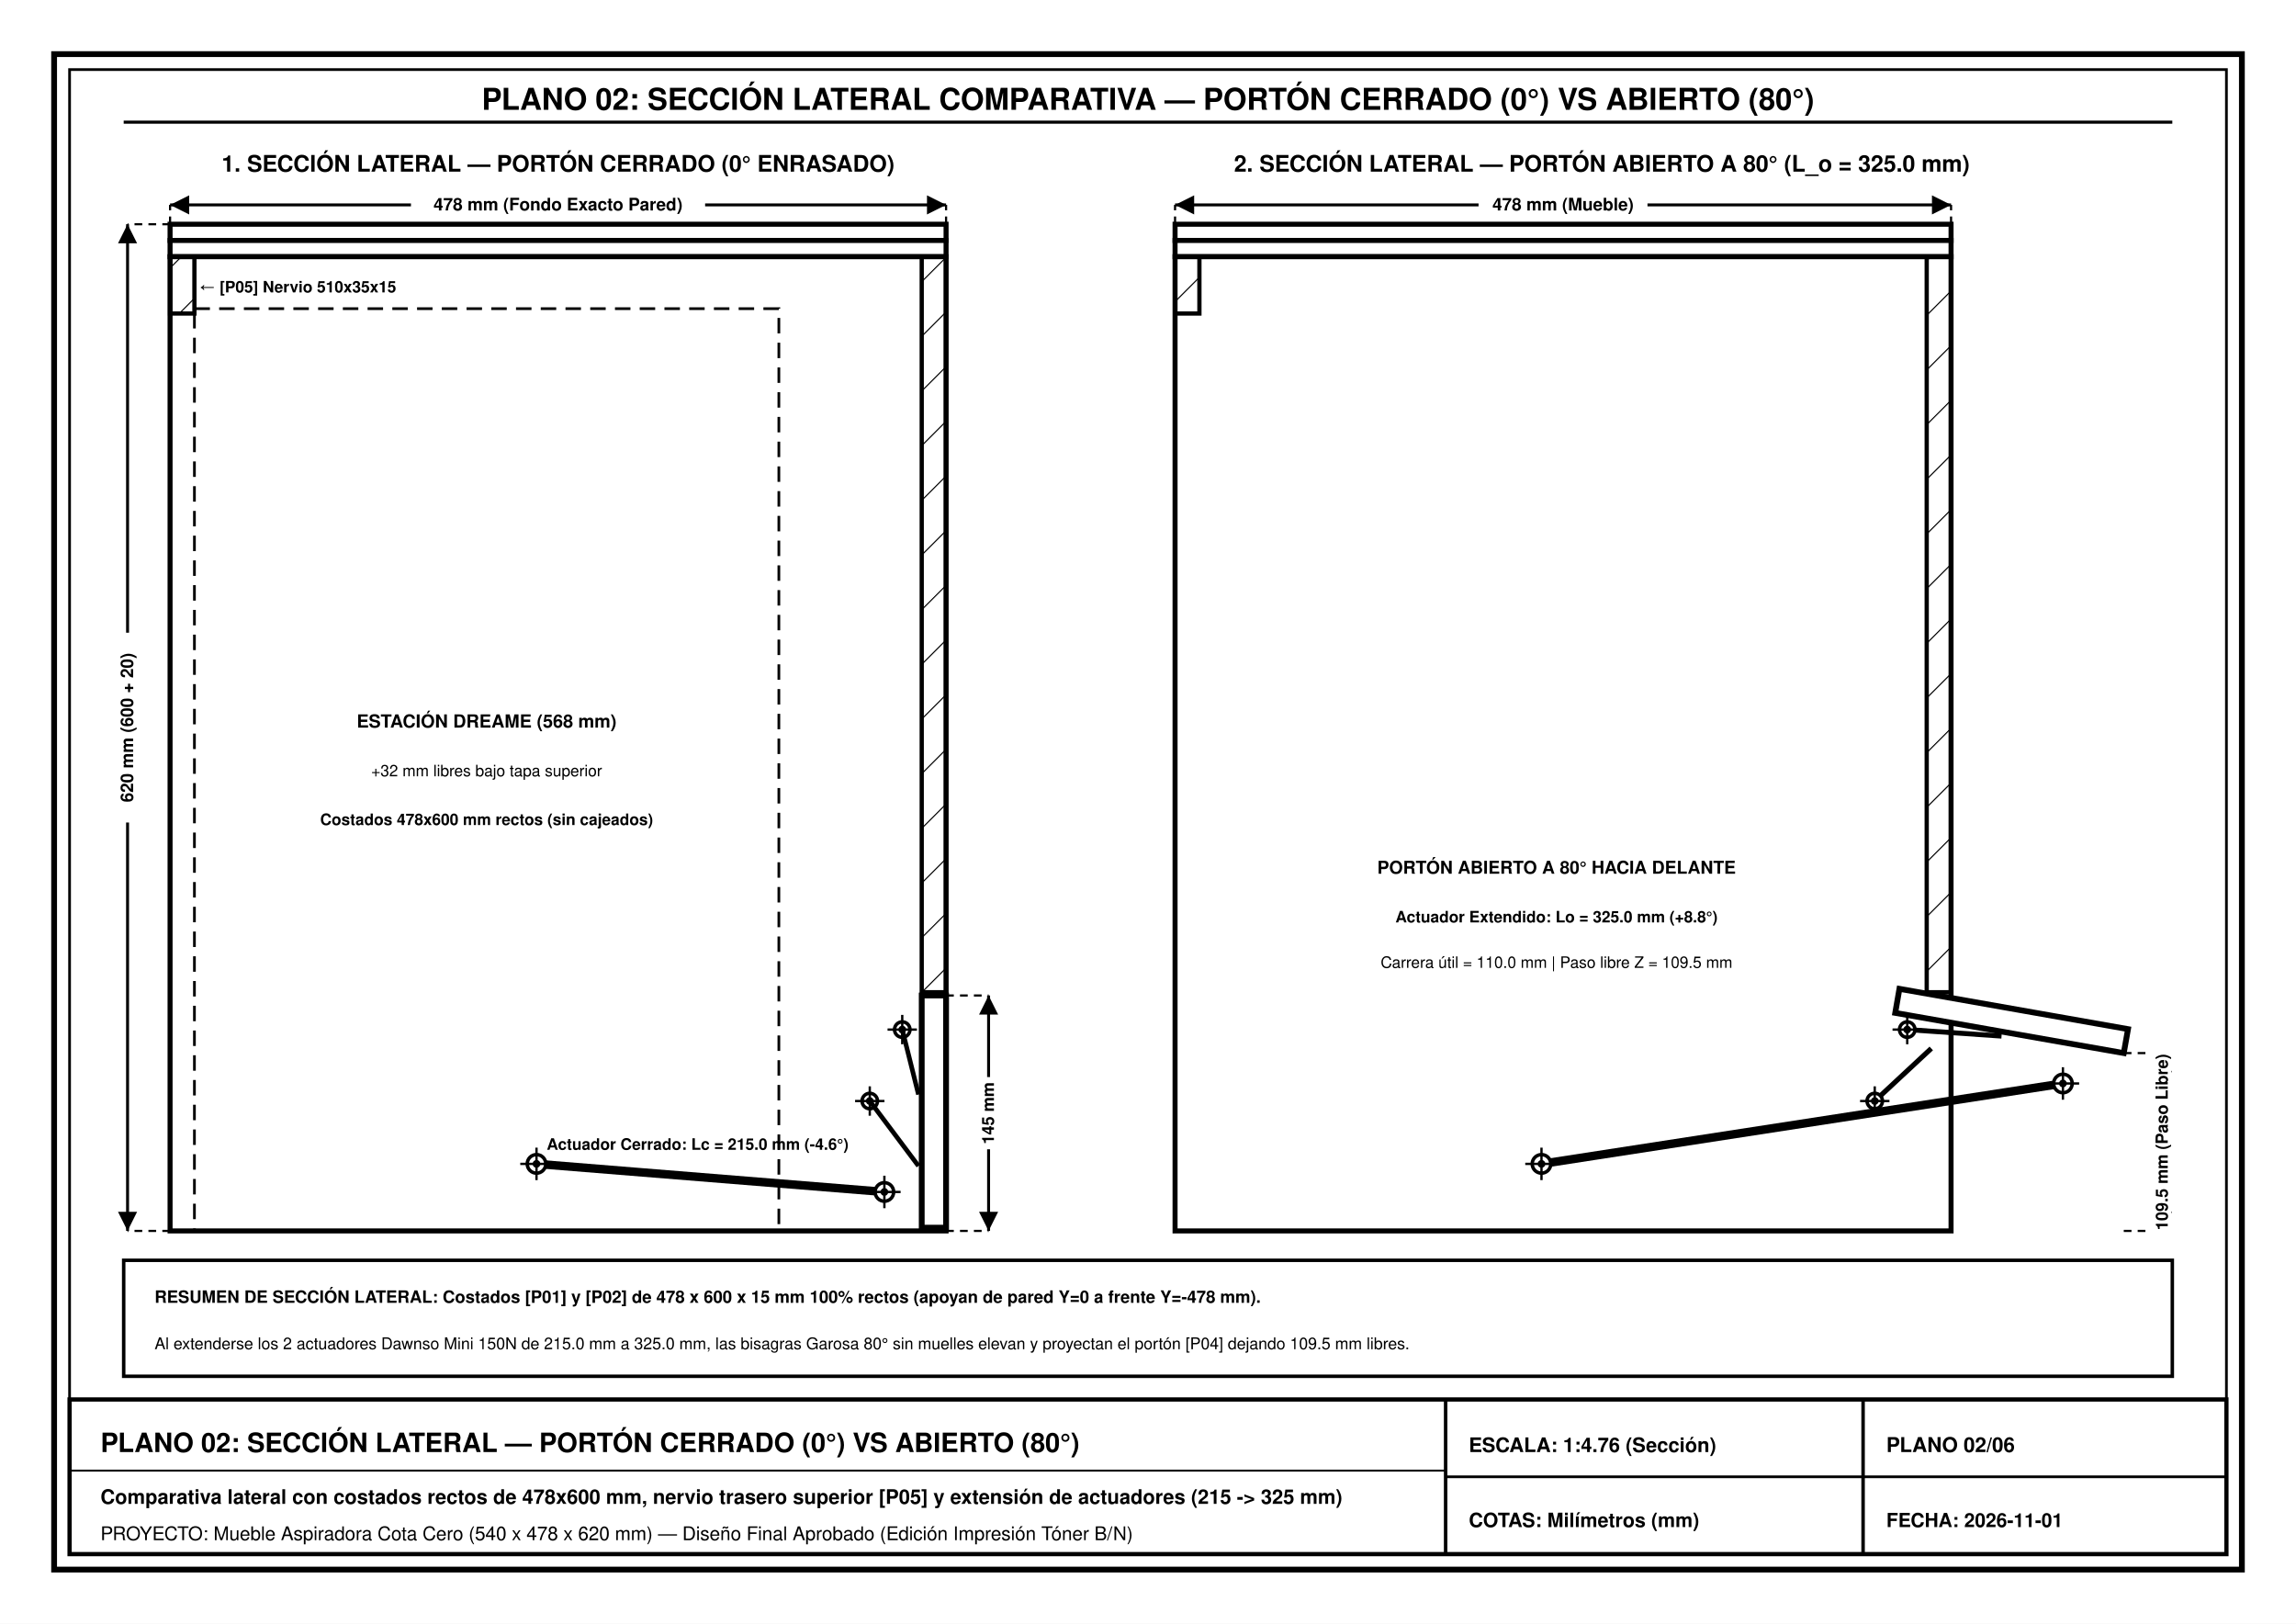
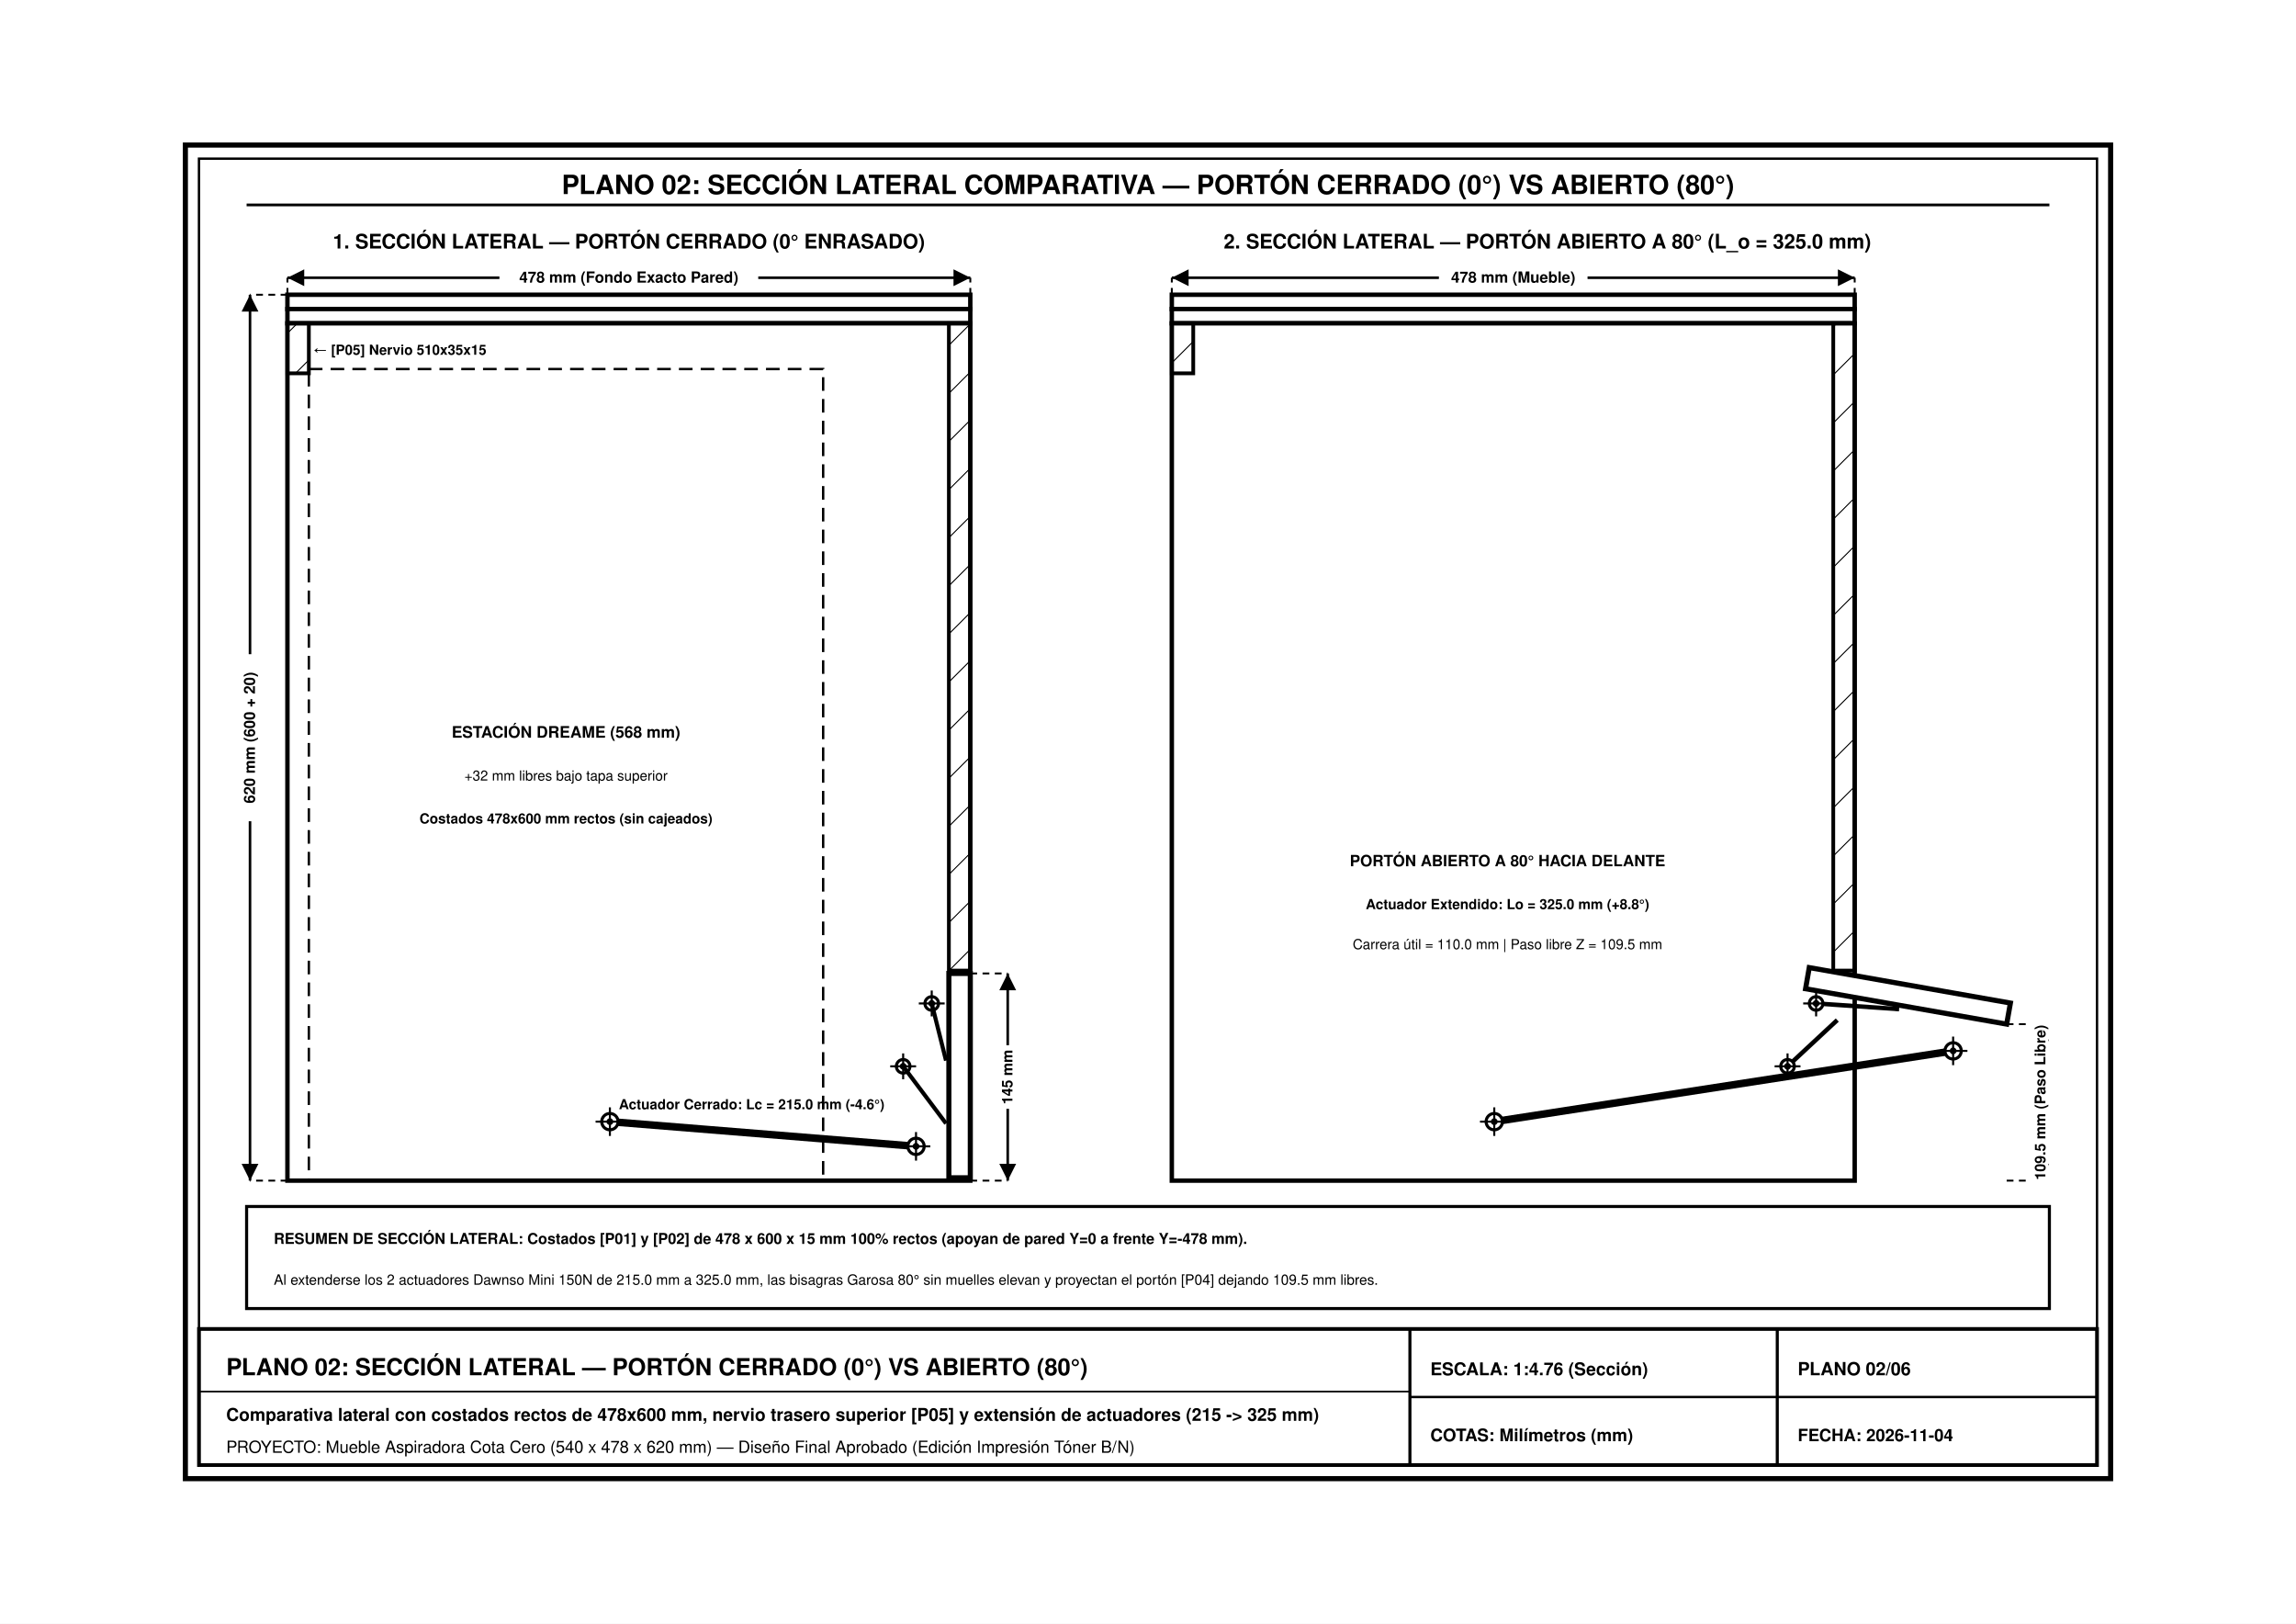
<svg xmlns="http://www.w3.org/2000/svg" width="297mm" height="210mm" viewBox="0 0 297 210">
  <defs>
    <marker id="arrowS" markerWidth="6.5" markerHeight="6.5" refX="0" refY="3.25" orient="auto">
      <path d="M 6.5,0 L 0,3.25 L 6.5,6.5 z" fill="#000000" />
    </marker>
    <marker id="arrowE" markerWidth="6.5" markerHeight="6.5" refX="6.5" refY="3.25" orient="auto">
      <path d="M 0,0 L 6.5,3.25 L 0,6.5 z" fill="#000000" />
    </marker>
    <pattern id="wasteHatch" width="5" height="5" patternTransform="rotate(45 0 0)" patternUnits="userSpaceOnUse">
      <line x1="0" y1="0" x2="0" y2="5" stroke="#000000" stroke-width="0.28" />
    </pattern>
    <pattern id="notchHatch" width="3.2" height="3.2" patternTransform="rotate(-45 0 0)" patternUnits="userSpaceOnUse">
      <line x1="0" y1="0" x2="0" y2="3.2" stroke="#000000" stroke-width="0.32" />
    </pattern>
  </defs>
  <rect x="0" y="0" width="297" height="210" fill="#ffffff" />
-   <rect x="7" y="7" width="283" height="196" fill="none" stroke="#000000" stroke-width="0.75" />
-   <rect x="9" y="9" width="279" height="192" fill="none" stroke="#000000" stroke-width="0.35" />
-   <text x="148.5" y="14.2" text-anchor="middle" font-family="Helvetica, Arial, sans-serif" font-size="3.9" font-weight="bold" fill="#000000">
+   <g id="printer_margin_wrap" transform="translate(148.5, 105.0) scale(0.88) translate(-148.5, -105.0)">
+     <rect x="7" y="7" width="283" height="196" fill="none" stroke="#000000" stroke-width="0.75" />
+     <rect x="9" y="9" width="279" height="192" fill="none" stroke="#000000" stroke-width="0.35" />
+     <text x="148.5" y="14.2" text-anchor="middle" font-family="Helvetica, Arial, sans-serif" font-size="3.9" font-weight="bold" fill="#000000">
    PLANO 02: SECCIÓN LATERAL COMPARATIVA — PORTÓN CERRADO (0°) VS ABIERTO (80°)
  </text>
-   <line x1="16" y1="15.8" x2="281" y2="15.8" stroke="#000000" stroke-width="0.4" />
-   <text x="72.19" y="22.20" text-anchor="middle" font-family="Helvetica, Arial, sans-serif" font-size="2.95" font-weight="bold" fill="#000000">
+     <line x1="16" y1="15.8" x2="281" y2="15.8" stroke="#000000" stroke-width="0.4" />
+     <text x="72.19" y="22.20" text-anchor="middle" font-family="Helvetica, Arial, sans-serif" font-size="2.95" font-weight="bold" fill="#000000">
    1. SECCIÓN LATERAL — PORTÓN CERRADO (0° ENRASADO)
  </text>
-   <rect x="22.00" y="29.00" width="100.38" height="2.10" fill="#ffffff" stroke="#000000" stroke-width="0.65" />
-   <rect x="22.00" y="31.10" width="100.38" height="2.10" fill="#ffffff" stroke="#000000" stroke-width="0.65" />
-   <rect x="22.00" y="33.20" width="100.38" height="126.00" fill="#ffffff" stroke="#000000" stroke-width="0.65" />
-   <rect x="22.00" y="33.20" width="3.15" height="7.35" fill="url(#wasteHatch)" stroke="#000000" stroke-width="0.55" />
-   <text x="25.78" y="37.82" font-family="Helvetica, Arial, sans-serif" font-size="2.05" font-weight="bold" fill="#000000">← [P05] Nervio 510x35x15</text>
-   <rect x="119.23" y="33.20" width="3.15" height="95.13" fill="url(#wasteHatch)" stroke="#000000" stroke-width="0.55" />
-   <rect x="119.23" y="128.75" width="3.15" height="30.03" fill="#ffffff" stroke="#000000" stroke-width="0.75" />
-   <rect x="25.15" y="39.92" width="75.60" height="119.28" fill="none" stroke="#000000" stroke-width="0.35" stroke-dasharray="2.0,1.2" />
-   <text x="62.95" y="94.10" text-anchor="middle" font-family="Helvetica, Arial, sans-serif" font-size="2.35" font-weight="bold" fill="#000000">ESTACIÓN DREAME (568 mm)</text>
-   <text x="62.95" y="100.40" text-anchor="middle" font-family="Helvetica, Arial, sans-serif" font-size="2.05" fill="#000000">+32 mm libres bajo tapa superior</text>
-   <text x="62.95" y="106.70" text-anchor="middle" font-family="Helvetica, Arial, sans-serif" font-size="2.05" font-weight="bold" fill="#000000">Costados 478x600 mm rectos (sin cajeados)</text>
-   <line x1="69.40" y1="150.53" x2="114.40" y2="154.16" stroke="#000000" stroke-width="1.1" />
-   <circle cx="69.40" cy="150.53" r="1.20" fill="#ffffff" stroke="#000000" stroke-width="0.45" />
-   <circle cx="69.40" cy="150.53" r="0.5" fill="#000000" />
-   <line x1="67.30" y1="150.53" x2="71.50" y2="150.53" stroke="#000000" stroke-width="0.3" />
-   <line x1="69.40" y1="148.43" x2="69.40" y2="152.63" stroke="#000000" stroke-width="0.3" />
-   <circle cx="114.40" cy="154.16" r="1.20" fill="#ffffff" stroke="#000000" stroke-width="0.45" />
-   <circle cx="114.40" cy="154.16" r="0.5" fill="#000000" />
-   <line x1="112.30" y1="154.16" x2="116.50" y2="154.16" stroke="#000000" stroke-width="0.3" />
-   <line x1="114.40" y1="152.06" x2="114.40" y2="156.26" stroke="#000000" stroke-width="0.3" />
-   <circle cx="116.71" cy="133.16" r="1.00" fill="#ffffff" stroke="#000000" stroke-width="0.45" />
-   <circle cx="116.71" cy="133.16" r="0.5" fill="#000000" />
-   <line x1="114.81" y1="133.16" x2="118.61" y2="133.16" stroke="#000000" stroke-width="0.3" />
-   <line x1="116.71" y1="131.26" x2="116.71" y2="135.06" stroke="#000000" stroke-width="0.3" />
-   <circle cx="112.51" cy="142.40" r="1.00" fill="#ffffff" stroke="#000000" stroke-width="0.45" />
-   <circle cx="112.51" cy="142.40" r="0.5" fill="#000000" />
-   <line x1="110.61" y1="142.40" x2="114.41" y2="142.40" stroke="#000000" stroke-width="0.3" />
-   <line x1="112.51" y1="140.50" x2="112.51" y2="144.30" stroke="#000000" stroke-width="0.3" />
-   <line x1="116.71" y1="133.16" x2="118.81" y2="141.56" stroke="#000000" stroke-width="0.6" />
-   <line x1="112.51" y1="142.40" x2="118.81" y2="150.80" stroke="#000000" stroke-width="0.6" />
-   <text x="90.25" y="148.70" text-anchor="middle" font-family="Helvetica, Arial, sans-serif" font-size="2.05" font-weight="bold" fill="#000000">Actuador Cerrado: Lc = 215.0 mm (-4.6°)</text>
-   <line x1="22.00" y1="29.00" x2="22.00" y2="26.50" stroke="#000000" stroke-width="0.28" stroke-dasharray="1.0,0.8" />
-   <line x1="122.38" y1="29.00" x2="122.38" y2="26.50" stroke="#000000" stroke-width="0.28" stroke-dasharray="1.0,0.8" />
-   <line x1="22.00" y1="26.50" x2="122.38" y2="26.50" stroke="#000000" stroke-width="0.38" marker-start="url(#arrowS)" marker-end="url(#arrowE)" />
-   <rect x="53.16" y="24.87" width="38.05" height="2.81" fill="#ffffff" />
-   <text x="72.19" y="27.22" text-anchor="middle" font-family="Helvetica, Arial, sans-serif" font-size="2.25" font-weight="bold" fill="#000000">478 mm (Fondo Exacto Pared)</text>
-   <line x1="22.00" y1="29.00" x2="16.50" y2="29.00" stroke="#000000" stroke-width="0.28" stroke-dasharray="1.0,0.8" />
-   <line x1="22.00" y1="159.20" x2="16.50" y2="159.20" stroke="#000000" stroke-width="0.28" stroke-dasharray="1.0,0.8" />
-   <line x1="16.50" y1="29.00" x2="16.50" y2="159.20" stroke="#000000" stroke-width="0.38" marker-start="url(#arrowS)" marker-end="url(#arrowE)" />
-   <g transform="translate(16.50, 94.10) rotate(-90)">
-     <rect x="-12.28" y="-1.63" width="24.55" height="2.81" fill="#ffffff" />
-     <text x="0" y="0.72" text-anchor="middle" font-family="Helvetica, Arial, sans-serif" font-size="2.25" font-weight="bold" fill="#000000">620 mm (600 + 20)</text>
-   </g>
-   <line x1="122.38" y1="128.75" x2="127.88" y2="128.75" stroke="#000000" stroke-width="0.28" stroke-dasharray="1.0,0.8" />
-   <line x1="122.38" y1="159.20" x2="127.88" y2="159.20" stroke="#000000" stroke-width="0.28" stroke-dasharray="1.0,0.8" />
-   <line x1="127.88" y1="128.75" x2="127.88" y2="159.20" stroke="#000000" stroke-width="0.38" marker-start="url(#arrowS)" marker-end="url(#arrowE)" />
-   <g transform="translate(127.88, 143.97) rotate(-90)">
-     <rect x="-4.67" y="-1.56" width="9.34" height="2.69" fill="#ffffff" />
-     <text x="0" y="0.69" text-anchor="middle" font-family="Helvetica, Arial, sans-serif" font-size="2.15" font-weight="bold" fill="#000000">145 mm</text>
-   </g>
-   <text x="207.21" y="22.20" text-anchor="middle" font-family="Helvetica, Arial, sans-serif" font-size="2.95" font-weight="bold" fill="#000000">
+     <rect x="22.00" y="29.00" width="100.38" height="2.10" fill="#ffffff" stroke="#000000" stroke-width="0.65" />
+     <rect x="22.00" y="31.10" width="100.38" height="2.10" fill="#ffffff" stroke="#000000" stroke-width="0.65" />
+     <rect x="22.00" y="33.20" width="100.38" height="126.00" fill="#ffffff" stroke="#000000" stroke-width="0.65" />
+     <rect x="22.00" y="33.20" width="3.15" height="7.35" fill="url(#wasteHatch)" stroke="#000000" stroke-width="0.55" />
+     <text x="25.78" y="37.82" font-family="Helvetica, Arial, sans-serif" font-size="2.05" font-weight="bold" fill="#000000">← [P05] Nervio 510x35x15</text>
+     <rect x="119.23" y="33.20" width="3.15" height="95.13" fill="url(#wasteHatch)" stroke="#000000" stroke-width="0.55" />
+     <rect x="119.23" y="128.75" width="3.15" height="30.03" fill="#ffffff" stroke="#000000" stroke-width="0.75" />
+     <rect x="25.15" y="39.92" width="75.60" height="119.28" fill="none" stroke="#000000" stroke-width="0.35" stroke-dasharray="2.0,1.2" />
+     <text x="62.95" y="94.10" text-anchor="middle" font-family="Helvetica, Arial, sans-serif" font-size="2.35" font-weight="bold" fill="#000000">ESTACIÓN DREAME (568 mm)</text>
+     <text x="62.95" y="100.40" text-anchor="middle" font-family="Helvetica, Arial, sans-serif" font-size="2.05" fill="#000000">+32 mm libres bajo tapa superior</text>
+     <text x="62.95" y="106.70" text-anchor="middle" font-family="Helvetica, Arial, sans-serif" font-size="2.05" font-weight="bold" fill="#000000">Costados 478x600 mm rectos (sin cajeados)</text>
+     <line x1="69.40" y1="150.53" x2="114.40" y2="154.16" stroke="#000000" stroke-width="1.1" />
+     <circle cx="69.40" cy="150.53" r="1.20" fill="#ffffff" stroke="#000000" stroke-width="0.45" />
+     <circle cx="69.40" cy="150.53" r="0.5" fill="#000000" />
+     <line x1="67.30" y1="150.53" x2="71.50" y2="150.53" stroke="#000000" stroke-width="0.3" />
+     <line x1="69.40" y1="148.43" x2="69.40" y2="152.63" stroke="#000000" stroke-width="0.3" />
+     <circle cx="114.40" cy="154.16" r="1.20" fill="#ffffff" stroke="#000000" stroke-width="0.45" />
+     <circle cx="114.40" cy="154.16" r="0.5" fill="#000000" />
+     <line x1="112.30" y1="154.16" x2="116.50" y2="154.16" stroke="#000000" stroke-width="0.3" />
+     <line x1="114.40" y1="152.06" x2="114.40" y2="156.26" stroke="#000000" stroke-width="0.3" />
+     <circle cx="116.71" cy="133.16" r="1.00" fill="#ffffff" stroke="#000000" stroke-width="0.45" />
+     <circle cx="116.71" cy="133.16" r="0.5" fill="#000000" />
+     <line x1="114.81" y1="133.16" x2="118.61" y2="133.16" stroke="#000000" stroke-width="0.3" />
+     <line x1="116.71" y1="131.26" x2="116.71" y2="135.06" stroke="#000000" stroke-width="0.3" />
+     <circle cx="112.51" cy="142.40" r="1.00" fill="#ffffff" stroke="#000000" stroke-width="0.45" />
+     <circle cx="112.51" cy="142.40" r="0.5" fill="#000000" />
+     <line x1="110.61" y1="142.40" x2="114.41" y2="142.40" stroke="#000000" stroke-width="0.3" />
+     <line x1="112.51" y1="140.50" x2="112.51" y2="144.30" stroke="#000000" stroke-width="0.3" />
+     <line x1="116.71" y1="133.16" x2="118.81" y2="141.56" stroke="#000000" stroke-width="0.6" />
+     <line x1="112.51" y1="142.40" x2="118.81" y2="150.80" stroke="#000000" stroke-width="0.6" />
+     <text x="90.25" y="148.70" text-anchor="middle" font-family="Helvetica, Arial, sans-serif" font-size="2.05" font-weight="bold" fill="#000000">Actuador Cerrado: Lc = 215.0 mm (-4.6°)</text>
+     <line x1="22.00" y1="29.00" x2="22.00" y2="26.50" stroke="#000000" stroke-width="0.28" stroke-dasharray="1.0,0.8" />
+     <line x1="122.38" y1="29.00" x2="122.38" y2="26.50" stroke="#000000" stroke-width="0.28" stroke-dasharray="1.0,0.8" />
+     <line x1="22.00" y1="26.50" x2="122.38" y2="26.50" stroke="#000000" stroke-width="0.38" marker-start="url(#arrowS)" marker-end="url(#arrowE)" />
+     <rect x="53.16" y="24.87" width="38.05" height="2.81" fill="#ffffff" />
+     <text x="72.19" y="27.22" text-anchor="middle" font-family="Helvetica, Arial, sans-serif" font-size="2.25" font-weight="bold" fill="#000000">478 mm (Fondo Exacto Pared)</text>
+     <line x1="22.00" y1="29.00" x2="16.50" y2="29.00" stroke="#000000" stroke-width="0.28" stroke-dasharray="1.0,0.8" />
+     <line x1="22.00" y1="159.20" x2="16.50" y2="159.20" stroke="#000000" stroke-width="0.28" stroke-dasharray="1.0,0.8" />
+     <line x1="16.50" y1="29.00" x2="16.50" y2="159.20" stroke="#000000" stroke-width="0.38" marker-start="url(#arrowS)" marker-end="url(#arrowE)" />
+     <g transform="translate(16.50, 94.10) rotate(-90)">
+       <rect x="-12.28" y="-1.63" width="24.55" height="2.81" fill="#ffffff" />
+       <text x="0" y="0.72" text-anchor="middle" font-family="Helvetica, Arial, sans-serif" font-size="2.25" font-weight="bold" fill="#000000">620 mm (600 + 20)</text>
+     </g>
+     <line x1="122.38" y1="128.75" x2="127.88" y2="128.75" stroke="#000000" stroke-width="0.28" stroke-dasharray="1.0,0.8" />
+     <line x1="122.38" y1="159.20" x2="127.88" y2="159.20" stroke="#000000" stroke-width="0.28" stroke-dasharray="1.0,0.8" />
+     <line x1="127.88" y1="128.75" x2="127.88" y2="159.20" stroke="#000000" stroke-width="0.38" marker-start="url(#arrowS)" marker-end="url(#arrowE)" />
+     <g transform="translate(127.88, 143.97) rotate(-90)">
+       <rect x="-4.67" y="-1.56" width="9.34" height="2.69" fill="#ffffff" />
+       <text x="0" y="0.69" text-anchor="middle" font-family="Helvetica, Arial, sans-serif" font-size="2.15" font-weight="bold" fill="#000000">145 mm</text>
+     </g>
+     <text x="207.21" y="22.20" text-anchor="middle" font-family="Helvetica, Arial, sans-serif" font-size="2.95" font-weight="bold" fill="#000000">
    2. SECCIÓN LATERAL — PORTÓN ABIERTO A 80° (L_o = 325.0 mm)
  </text>
-   <rect x="152.00" y="29.00" width="100.38" height="2.10" fill="#ffffff" stroke="#000000" stroke-width="0.65" />
-   <rect x="152.00" y="31.10" width="100.38" height="2.10" fill="#ffffff" stroke="#000000" stroke-width="0.65" />
-   <rect x="152.00" y="33.20" width="100.38" height="126.00" fill="#ffffff" stroke="#000000" stroke-width="0.65" />
-   <rect x="152.00" y="33.20" width="3.15" height="7.35" fill="url(#wasteHatch)" stroke="#000000" stroke-width="0.55" />
-   <rect x="249.23" y="33.20" width="3.15" height="95.13" fill="url(#wasteHatch)" stroke="#000000" stroke-width="0.55" />
-   <polygon points="274.72,136.20 245.16,131.00 245.70,127.89 275.27,133.10" fill="#ffffff" stroke="#000000" stroke-width="0.75" />
-   <line x1="199.40" y1="150.53" x2="266.85" y2="140.13" stroke="#000000" stroke-width="1.1" />
-   <line x1="246.71" y1="133.16" x2="258.91" y2="134.00" stroke="#000000" stroke-width="0.65" />
-   <line x1="242.51" y1="142.40" x2="249.82" y2="135.60" stroke="#000000" stroke-width="0.65" />
-   <circle cx="199.40" cy="150.53" r="1.20" fill="#ffffff" stroke="#000000" stroke-width="0.45" />
-   <circle cx="199.40" cy="150.53" r="0.5" fill="#000000" />
-   <line x1="197.30" y1="150.53" x2="201.50" y2="150.53" stroke="#000000" stroke-width="0.3" />
-   <line x1="199.40" y1="148.43" x2="199.40" y2="152.63" stroke="#000000" stroke-width="0.3" />
-   <circle cx="266.85" cy="140.13" r="1.20" fill="#ffffff" stroke="#000000" stroke-width="0.45" />
-   <circle cx="266.85" cy="140.13" r="0.5" fill="#000000" />
-   <line x1="264.75" y1="140.13" x2="268.95" y2="140.13" stroke="#000000" stroke-width="0.3" />
-   <line x1="266.85" y1="138.03" x2="266.85" y2="142.23" stroke="#000000" stroke-width="0.3" />
-   <circle cx="246.71" cy="133.16" r="1.00" fill="#ffffff" stroke="#000000" stroke-width="0.45" />
-   <circle cx="246.71" cy="133.16" r="0.5" fill="#000000" />
-   <line x1="244.81" y1="133.16" x2="248.61" y2="133.16" stroke="#000000" stroke-width="0.3" />
-   <line x1="246.71" y1="131.26" x2="246.71" y2="135.06" stroke="#000000" stroke-width="0.3" />
-   <circle cx="242.51" cy="142.40" r="1.00" fill="#ffffff" stroke="#000000" stroke-width="0.45" />
-   <circle cx="242.51" cy="142.40" r="0.5" fill="#000000" />
-   <line x1="240.61" y1="142.40" x2="244.41" y2="142.40" stroke="#000000" stroke-width="0.3" />
-   <line x1="242.51" y1="140.50" x2="242.51" y2="144.30" stroke="#000000" stroke-width="0.3" />
-   <text x="201.35" y="113.00" text-anchor="middle" font-family="Helvetica, Arial, sans-serif" font-size="2.3" font-weight="bold" fill="#000000">PORTÓN ABIERTO A 80° HACIA DELANTE</text>
-   <text x="201.35" y="119.30" text-anchor="middle" font-family="Helvetica, Arial, sans-serif" font-size="2.05" font-weight="bold" fill="#000000">Actuador Extendido: Lo = 325.0 mm (+8.8°)</text>
-   <text x="201.35" y="125.18" text-anchor="middle" font-family="Helvetica, Arial, sans-serif" font-size="2.05" fill="#000000">Carrera útil = 110.0 mm | Paso libre Z = 109.5 mm</text>
-   <line x1="152.00" y1="29.00" x2="152.00" y2="26.50" stroke="#000000" stroke-width="0.28" stroke-dasharray="1.0,0.8" />
-   <line x1="252.38" y1="29.00" x2="252.38" y2="26.50" stroke="#000000" stroke-width="0.28" stroke-dasharray="1.0,0.8" />
-   <line x1="152.00" y1="26.50" x2="252.38" y2="26.50" stroke="#000000" stroke-width="0.38" marker-start="url(#arrowS)" marker-end="url(#arrowE)" />
-   <rect x="191.26" y="24.87" width="21.85" height="2.81" fill="#ffffff" />
-   <text x="202.19" y="27.22" text-anchor="middle" font-family="Helvetica, Arial, sans-serif" font-size="2.25" font-weight="bold" fill="#000000">478 mm (Mueble)</text>
-   <line x1="274.72" y1="136.20" x2="279.72" y2="136.20" stroke="#000000" stroke-width="0.28" stroke-dasharray="1.0,0.8" />
-   <line x1="274.72" y1="159.20" x2="279.72" y2="159.20" stroke="#000000" stroke-width="0.28" stroke-dasharray="1.0,0.8" />
-   <line x1="279.72" y1="136.20" x2="279.72" y2="159.20" stroke="#000000" stroke-width="0.38" marker-start="url(#arrowS)" marker-end="url(#arrowE)" />
-   <g transform="translate(279.72, 147.70) rotate(-90)">
-     <rect x="-14.35" y="-1.56" width="28.69" height="2.69" fill="#ffffff" />
-     <text x="0" y="0.69" text-anchor="middle" font-family="Helvetica, Arial, sans-serif" font-size="2.15" font-weight="bold" fill="#000000">109.5 mm (Paso Libre)</text>
-   </g>
-   <g transform="translate(16, 163)">
-     <rect x="0" y="0" width="265" height="15" fill="#ffffff" stroke="#000000" stroke-width="0.45" />
-     <text x="4" y="5.5" font-family="Helvetica, Arial, sans-serif" font-size="2.2" font-weight="bold" fill="#000000">
+     <rect x="152.00" y="29.00" width="100.38" height="2.10" fill="#ffffff" stroke="#000000" stroke-width="0.65" />
+     <rect x="152.00" y="31.10" width="100.38" height="2.10" fill="#ffffff" stroke="#000000" stroke-width="0.65" />
+     <rect x="152.00" y="33.20" width="100.38" height="126.00" fill="#ffffff" stroke="#000000" stroke-width="0.65" />
+     <rect x="152.00" y="33.20" width="3.15" height="7.35" fill="url(#wasteHatch)" stroke="#000000" stroke-width="0.55" />
+     <rect x="249.23" y="33.20" width="3.15" height="95.13" fill="url(#wasteHatch)" stroke="#000000" stroke-width="0.55" />
+     <polygon points="274.72,136.20 245.16,131.00 245.70,127.89 275.27,133.10" fill="#ffffff" stroke="#000000" stroke-width="0.75" />
+     <line x1="199.40" y1="150.53" x2="266.85" y2="140.13" stroke="#000000" stroke-width="1.1" />
+     <line x1="246.71" y1="133.16" x2="258.91" y2="134.00" stroke="#000000" stroke-width="0.65" />
+     <line x1="242.51" y1="142.40" x2="249.82" y2="135.60" stroke="#000000" stroke-width="0.65" />
+     <circle cx="199.40" cy="150.53" r="1.20" fill="#ffffff" stroke="#000000" stroke-width="0.45" />
+     <circle cx="199.40" cy="150.53" r="0.5" fill="#000000" />
+     <line x1="197.30" y1="150.53" x2="201.50" y2="150.53" stroke="#000000" stroke-width="0.3" />
+     <line x1="199.40" y1="148.43" x2="199.40" y2="152.63" stroke="#000000" stroke-width="0.3" />
+     <circle cx="266.85" cy="140.13" r="1.20" fill="#ffffff" stroke="#000000" stroke-width="0.45" />
+     <circle cx="266.85" cy="140.13" r="0.5" fill="#000000" />
+     <line x1="264.75" y1="140.13" x2="268.95" y2="140.13" stroke="#000000" stroke-width="0.3" />
+     <line x1="266.85" y1="138.03" x2="266.85" y2="142.23" stroke="#000000" stroke-width="0.3" />
+     <circle cx="246.71" cy="133.16" r="1.00" fill="#ffffff" stroke="#000000" stroke-width="0.45" />
+     <circle cx="246.71" cy="133.16" r="0.5" fill="#000000" />
+     <line x1="244.81" y1="133.16" x2="248.61" y2="133.16" stroke="#000000" stroke-width="0.3" />
+     <line x1="246.71" y1="131.26" x2="246.71" y2="135.06" stroke="#000000" stroke-width="0.3" />
+     <circle cx="242.51" cy="142.40" r="1.00" fill="#ffffff" stroke="#000000" stroke-width="0.45" />
+     <circle cx="242.51" cy="142.40" r="0.5" fill="#000000" />
+     <line x1="240.61" y1="142.40" x2="244.41" y2="142.40" stroke="#000000" stroke-width="0.3" />
+     <line x1="242.51" y1="140.50" x2="242.51" y2="144.30" stroke="#000000" stroke-width="0.3" />
+     <text x="201.35" y="113.00" text-anchor="middle" font-family="Helvetica, Arial, sans-serif" font-size="2.3" font-weight="bold" fill="#000000">PORTÓN ABIERTO A 80° HACIA DELANTE</text>
+     <text x="201.35" y="119.30" text-anchor="middle" font-family="Helvetica, Arial, sans-serif" font-size="2.05" font-weight="bold" fill="#000000">Actuador Extendido: Lo = 325.0 mm (+8.8°)</text>
+     <text x="201.35" y="125.18" text-anchor="middle" font-family="Helvetica, Arial, sans-serif" font-size="2.05" fill="#000000">Carrera útil = 110.0 mm | Paso libre Z = 109.5 mm</text>
+     <line x1="152.00" y1="29.00" x2="152.00" y2="26.50" stroke="#000000" stroke-width="0.28" stroke-dasharray="1.0,0.8" />
+     <line x1="252.38" y1="29.00" x2="252.38" y2="26.50" stroke="#000000" stroke-width="0.28" stroke-dasharray="1.0,0.8" />
+     <line x1="152.00" y1="26.50" x2="252.38" y2="26.50" stroke="#000000" stroke-width="0.38" marker-start="url(#arrowS)" marker-end="url(#arrowE)" />
+     <rect x="191.26" y="24.87" width="21.85" height="2.81" fill="#ffffff" />
+     <text x="202.19" y="27.22" text-anchor="middle" font-family="Helvetica, Arial, sans-serif" font-size="2.25" font-weight="bold" fill="#000000">478 mm (Mueble)</text>
+     <line x1="274.72" y1="136.20" x2="279.72" y2="136.20" stroke="#000000" stroke-width="0.28" stroke-dasharray="1.0,0.8" />
+     <line x1="274.72" y1="159.20" x2="279.72" y2="159.20" stroke="#000000" stroke-width="0.28" stroke-dasharray="1.0,0.8" />
+     <line x1="279.72" y1="136.20" x2="279.72" y2="159.20" stroke="#000000" stroke-width="0.38" marker-start="url(#arrowS)" marker-end="url(#arrowE)" />
+     <g transform="translate(279.72, 147.70) rotate(-90)">
+       <rect x="-14.35" y="-1.56" width="28.69" height="2.69" fill="#ffffff" />
+       <text x="0" y="0.69" text-anchor="middle" font-family="Helvetica, Arial, sans-serif" font-size="2.15" font-weight="bold" fill="#000000">109.5 mm (Paso Libre)</text>
+     </g>
+     <g transform="translate(16, 163)">
+       <rect x="0" y="0" width="265" height="15" fill="#ffffff" stroke="#000000" stroke-width="0.45" />
+       <text x="4" y="5.5" font-family="Helvetica, Arial, sans-serif" font-size="2.2" font-weight="bold" fill="#000000">
      RESUMEN DE SECCIÓN LATERAL: Costados [P01] y [P02] de 478 x 600 x 15 mm 100% rectos (apoyan de pared Y=0 a frente Y=-478 mm).
    </text>
-     <text x="4" y="11.5" font-family="Helvetica, Arial, sans-serif" font-size="2.1" fill="#000000">
+       <text x="4" y="11.5" font-family="Helvetica, Arial, sans-serif" font-size="2.1" fill="#000000">
      Al extenderse los 2 actuadores Dawnso Mini 150N de 215.0 mm a 325.0 mm, las bisagras Garosa 80° sin muelles elevan y proyectan el portón [P04] dejando 109.5 mm libres.
    </text>
-   </g>
-   <g transform="translate(9, 181)">
-     <rect x="0" y="0" width="279" height="20" fill="#ffffff" stroke="#000000" stroke-width="0.55" />
-     <line x1="178" y1="0" x2="178" y2="20" stroke="#000000" stroke-width="0.45" />
-     <line x1="232" y1="0" x2="232" y2="20" stroke="#000000" stroke-width="0.45" />
-     <line x1="178" y1="10" x2="279" y2="10" stroke="#000000" stroke-width="0.35" />
-     <line x1="0" y1="9.2" x2="178" y2="9.2" stroke="#000000" stroke-width="0.25" />
-     <text x="4" y="6.8" font-family="Helvetica, Arial, sans-serif" font-size="3.45" font-weight="bold" fill="#000000">PLANO 02: SECCIÓN LATERAL — PORTÓN CERRADO (0°) VS ABIERTO (80°)</text>
-     <text x="4" y="13.5" font-family="Helvetica, Arial, sans-serif" font-size="2.6" font-weight="bold" fill="#000000">Comparativa lateral con costados rectos de 478x600 mm, nervio trasero superior [P05] y extensión de actuadores (215 -&gt; 325 mm)</text>
-     <text x="4" y="18.2" font-family="Helvetica, Arial, sans-serif" font-size="2.45" fill="#000000">PROYECTO: Mueble Aspiradora Cota Cero (540 x 478 x 620 mm) — Diseño Final Aprobado (Edición Impresión Tóner B/N)</text>
-     <text x="181" y="6.8" font-family="Helvetica, Arial, sans-serif" font-size="2.6" font-weight="bold" fill="#000000">ESCALA: 1:4.76 (Sección)</text>
-     <text x="181" y="16.5" font-family="Helvetica, Arial, sans-serif" font-size="2.55" font-weight="bold" fill="#000000">COTAS: Milímetros (mm)</text>
-     <text x="235" y="6.8" font-family="Helvetica, Arial, sans-serif" font-size="2.65" font-weight="bold" fill="#000000">PLANO 02/06</text>
-     <text x="235" y="16.5" font-family="Helvetica, Arial, sans-serif" font-size="2.5" font-weight="bold" fill="#000000">FECHA: 2026-11-01</text>
+     </g>
+     <g transform="translate(9, 181)">
+       <rect x="0" y="0" width="279" height="20" fill="#ffffff" stroke="#000000" stroke-width="0.55" />
+       <line x1="178" y1="0" x2="178" y2="20" stroke="#000000" stroke-width="0.45" />
+       <line x1="232" y1="0" x2="232" y2="20" stroke="#000000" stroke-width="0.45" />
+       <line x1="178" y1="10" x2="279" y2="10" stroke="#000000" stroke-width="0.35" />
+       <line x1="0" y1="9.2" x2="178" y2="9.2" stroke="#000000" stroke-width="0.25" />
+       <text x="4" y="6.8" font-family="Helvetica, Arial, sans-serif" font-size="3.45" font-weight="bold" fill="#000000">PLANO 02: SECCIÓN LATERAL — PORTÓN CERRADO (0°) VS ABIERTO (80°)</text>
+       <text x="4" y="13.5" font-family="Helvetica, Arial, sans-serif" font-size="2.6" font-weight="bold" fill="#000000">Comparativa lateral con costados rectos de 478x600 mm, nervio trasero superior [P05] y extensión de actuadores (215 -&gt; 325 mm)</text>
+       <text x="4" y="18.2" font-family="Helvetica, Arial, sans-serif" font-size="2.45" fill="#000000">PROYECTO: Mueble Aspiradora Cota Cero (540 x 478 x 620 mm) — Diseño Final Aprobado (Edición Impresión Tóner B/N)</text>
+       <text x="181" y="6.8" font-family="Helvetica, Arial, sans-serif" font-size="2.6" font-weight="bold" fill="#000000">ESCALA: 1:4.76 (Sección)</text>
+       <text x="181" y="16.5" font-family="Helvetica, Arial, sans-serif" font-size="2.55" font-weight="bold" fill="#000000">COTAS: Milímetros (mm)</text>
+       <text x="235" y="6.8" font-family="Helvetica, Arial, sans-serif" font-size="2.65" font-weight="bold" fill="#000000">PLANO 02/06</text>
+       <text x="235" y="16.5" font-family="Helvetica, Arial, sans-serif" font-size="2.5" font-weight="bold" fill="#000000">FECHA: 2026-11-04</text>
+     </g>
  </g>
</svg>
